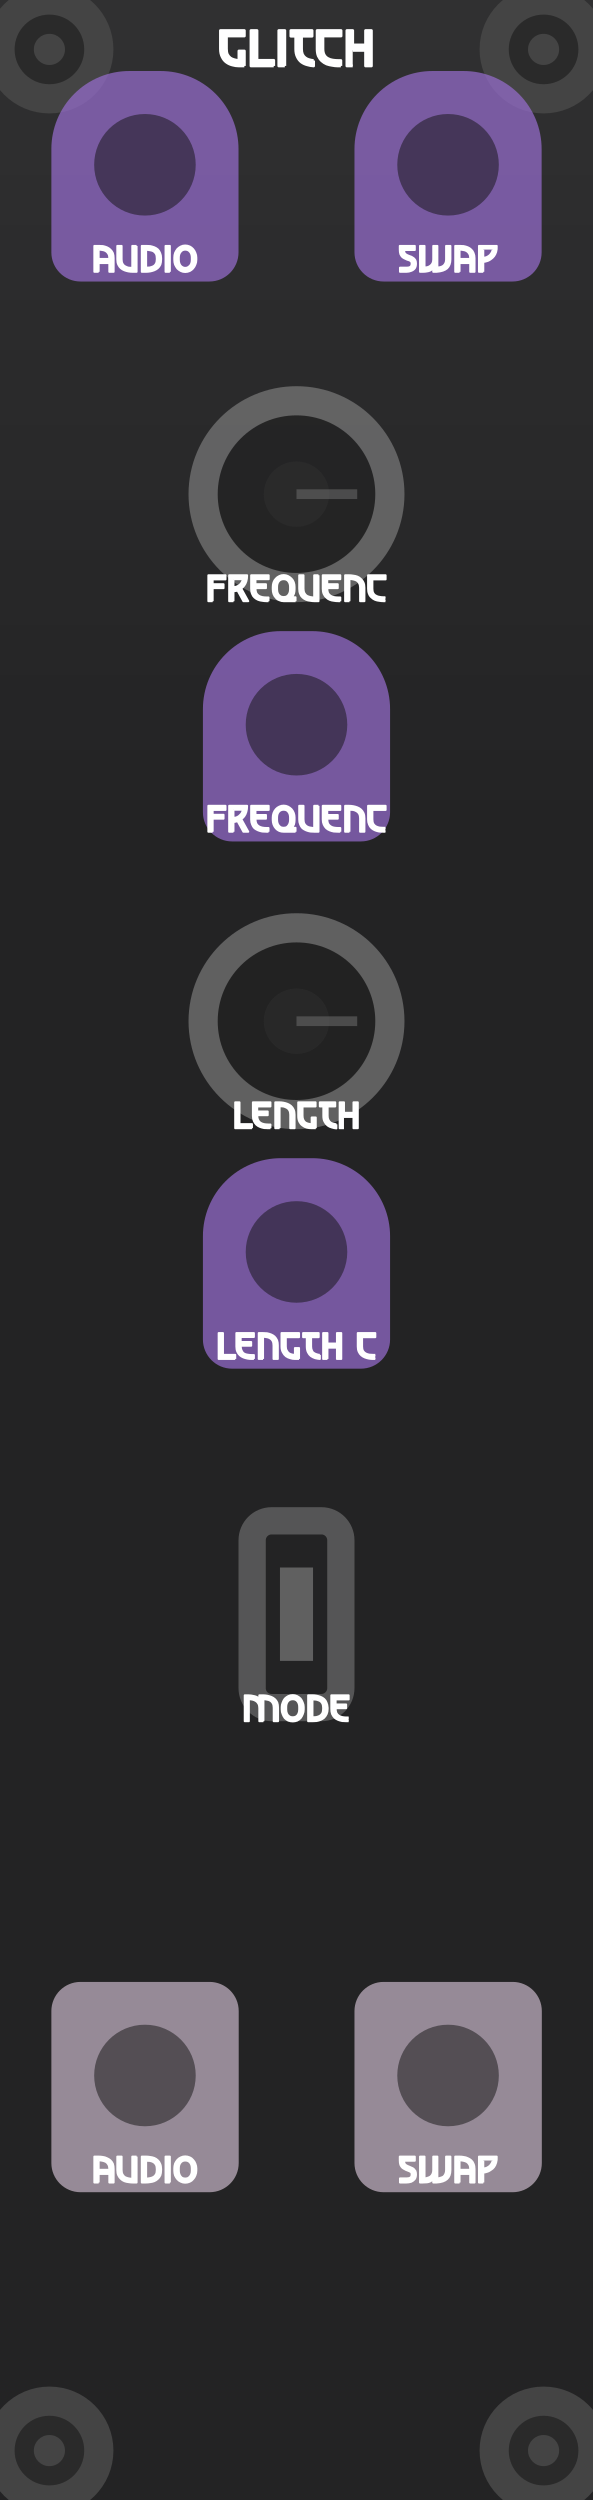
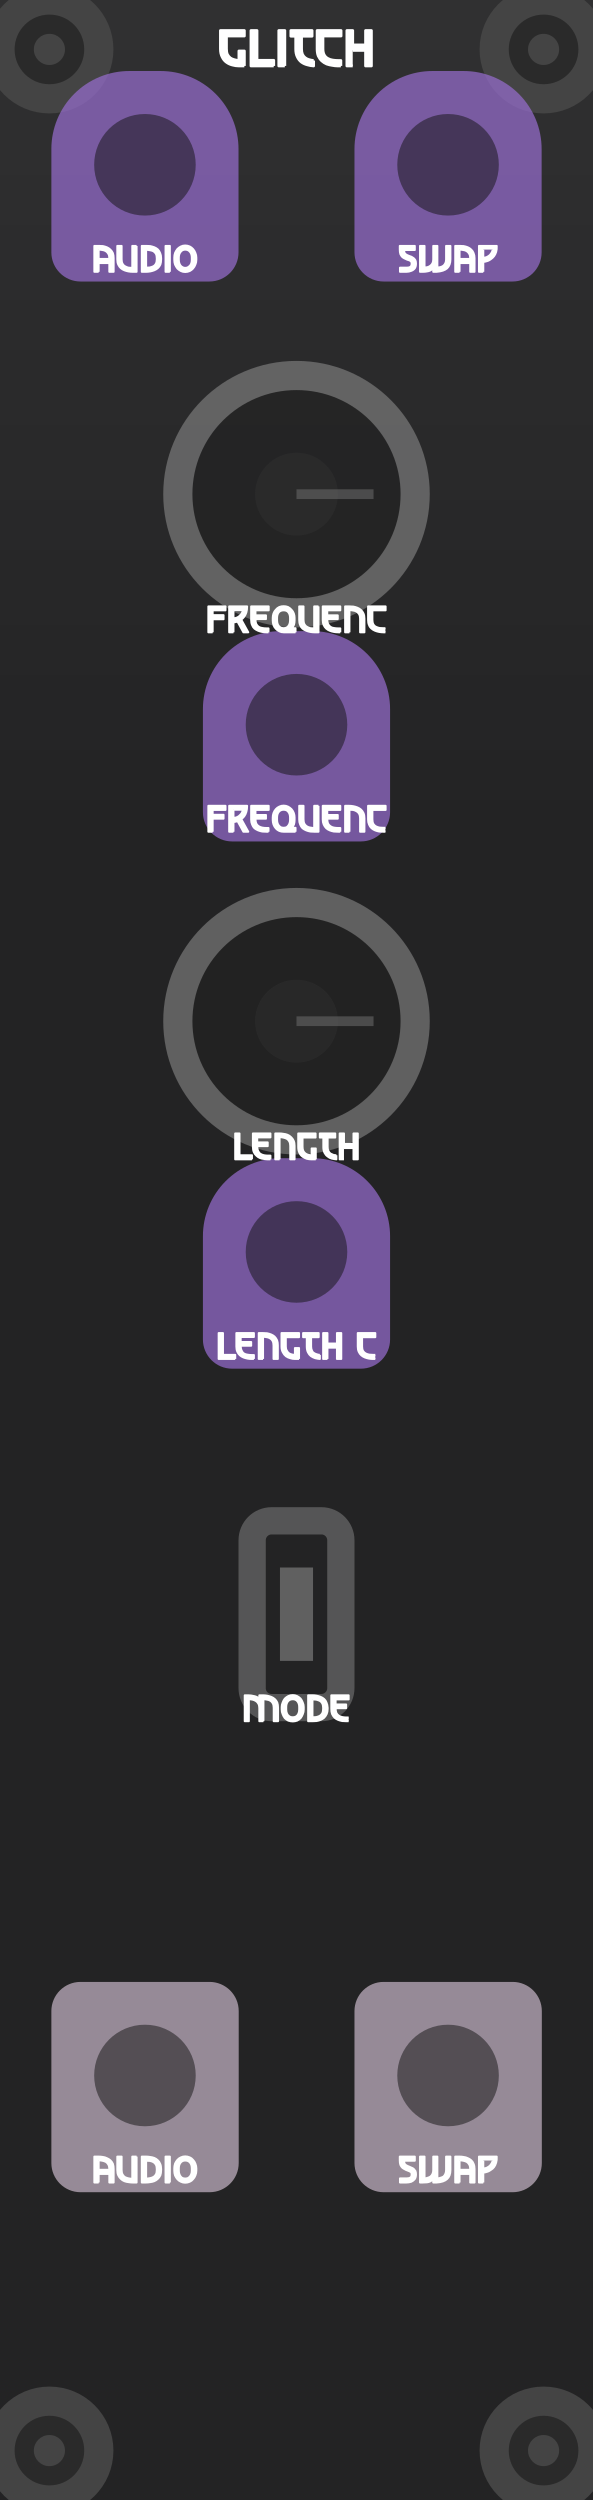
<svg xmlns="http://www.w3.org/2000/svg" viewBox="0 0 30.48 128.5" width="30.48mm" height="128.5mm">
  <g id="layer-background">
    <rect x="0.3" y="0.3" width="29.88" height="127.9" fill="none" stroke="#333" stroke-width="1.5" />
    <rect x="0" y="0.000" width="30.48" height="1.295" fill="#303031" />
    <rect x="0" y="1.285" width="30.48" height="1.295" fill="#303031" />
    <rect x="0" y="2.570" width="30.48" height="1.295" fill="#2f2f30" />
    <rect x="0" y="3.855" width="30.48" height="1.295" fill="#2f2f30" />
    <rect x="0" y="5.140" width="30.48" height="1.295" fill="#2e2e2f" />
    <rect x="0" y="6.425" width="30.48" height="1.295" fill="#2e2e2f" />
    <rect x="0" y="7.710" width="30.48" height="1.295" fill="#2e2e2f" />
    <rect x="0" y="8.995" width="30.48" height="1.295" fill="#2d2d2e" />
    <rect x="0" y="10.280" width="30.48" height="1.295" fill="#2d2d2e" />
    <rect x="0" y="11.565" width="30.48" height="1.295" fill="#2c2c2d" />
    <rect x="0" y="12.850" width="30.48" height="1.295" fill="#2c2c2d" />
    <rect x="0" y="14.135" width="30.48" height="1.295" fill="#2c2c2d" />
    <rect x="0" y="15.420" width="30.48" height="1.295" fill="#2b2b2c" />
    <rect x="0" y="16.705" width="30.48" height="1.295" fill="#2b2b2c" />
    <rect x="0" y="17.990" width="30.48" height="1.295" fill="#2a2a2b" />
    <rect x="0" y="19.275" width="30.48" height="1.295" fill="#2a2a2b" />
    <rect x="0" y="20.560" width="30.48" height="1.295" fill="#2a2a2b" />
    <rect x="0" y="21.845" width="30.48" height="1.295" fill="#29292a" />
    <rect x="0" y="23.130" width="30.48" height="1.295" fill="#29292a" />
    <rect x="0" y="24.415" width="30.48" height="1.295" fill="#29292a" />
    <rect x="0" y="25.700" width="30.48" height="1.295" fill="#282829" />
    <rect x="0" y="26.985" width="30.48" height="1.295" fill="#282829" />
    <rect x="0" y="28.270" width="30.48" height="1.295" fill="#272728" />
    <rect x="0" y="29.555" width="30.48" height="1.295" fill="#272728" />
    <rect x="0" y="30.840" width="30.48" height="1.295" fill="#272728" />
    <rect x="0" y="32.125" width="30.48" height="1.295" fill="#262627" />
    <rect x="0" y="33.410" width="30.48" height="1.295" fill="#262627" />
    <rect x="0" y="34.695" width="30.48" height="1.295" fill="#252526" />
    <rect x="0" y="35.980" width="30.48" height="1.295" fill="#252526" />
    <rect x="0" y="37.265" width="30.48" height="1.295" fill="#252526" />
    <rect x="0" y="38.550" width="30.48" height="1.295" fill="#242425" />
    <rect x="0" y="39.835" width="30.48" height="1.295" fill="#242425" />
    <rect x="0" y="41.120" width="30.48" height="1.295" fill="#232324" />
    <rect x="0" y="42.405" width="30.48" height="1.295" fill="#232324" />
    <rect x="0" y="43.690" width="30.48" height="1.295" fill="#232324" />
    <rect x="0" y="44.975" width="30.48" height="1.295" fill="#232324" />
    <rect x="0" y="46.260" width="30.48" height="1.295" fill="#232324" />
    <rect x="0" y="47.545" width="30.48" height="1.295" fill="#232324" />
    <rect x="0" y="48.830" width="30.48" height="1.295" fill="#232324" />
    <rect x="0" y="50.115" width="30.48" height="1.295" fill="#232324" />
    <rect x="0" y="51.400" width="30.48" height="1.295" fill="#232324" />
    <rect x="0" y="52.685" width="30.48" height="1.295" fill="#232324" />
    <rect x="0" y="53.970" width="30.48" height="1.295" fill="#232324" />
    <rect x="0" y="55.255" width="30.48" height="1.295" fill="#232324" />
    <rect x="0" y="56.540" width="30.48" height="1.295" fill="#232324" />
    <rect x="0" y="57.825" width="30.48" height="1.295" fill="#232324" />
    <rect x="0" y="59.110" width="30.48" height="1.295" fill="#232324" />
    <rect x="0" y="60.395" width="30.48" height="1.295" fill="#232324" />
    <rect x="0" y="61.680" width="30.48" height="1.295" fill="#232324" />
    <rect x="0" y="62.965" width="30.48" height="1.295" fill="#232324" />
    <rect x="0" y="64.250" width="30.48" height="1.295" fill="#232324" />
    <rect x="0" y="65.535" width="30.48" height="1.295" fill="#232324" />
    <rect x="0" y="66.820" width="30.48" height="1.295" fill="#232324" />
    <rect x="0" y="68.105" width="30.48" height="1.295" fill="#232324" />
    <rect x="0" y="69.390" width="30.48" height="1.295" fill="#232324" />
    <rect x="0" y="70.675" width="30.48" height="1.295" fill="#232324" />
    <rect x="0" y="71.960" width="30.48" height="1.295" fill="#232324" />
    <rect x="0" y="73.245" width="30.48" height="1.295" fill="#232324" />
    <rect x="0" y="74.530" width="30.48" height="1.295" fill="#232324" />
    <rect x="0" y="75.815" width="30.48" height="1.295" fill="#232324" />
    <rect x="0" y="77.100" width="30.48" height="1.295" fill="#232324" />
    <rect x="0" y="78.385" width="30.48" height="1.295" fill="#232324" />
    <rect x="0" y="79.670" width="30.48" height="1.295" fill="#232324" />
    <rect x="0" y="80.955" width="30.48" height="1.295" fill="#232324" />
    <rect x="0" y="82.240" width="30.48" height="1.295" fill="#232324" />
    <rect x="0" y="83.525" width="30.48" height="1.295" fill="#232324" />
    <rect x="0" y="84.810" width="30.48" height="1.295" fill="#232324" />
    <rect x="0" y="86.095" width="30.48" height="1.295" fill="#232324" />
    <rect x="0" y="87.380" width="30.48" height="1.295" fill="#232324" />
    <rect x="0" y="88.665" width="30.48" height="1.295" fill="#232324" />
    <rect x="0" y="89.950" width="30.48" height="1.295" fill="#232324" />
    <rect x="0" y="91.235" width="30.48" height="1.295" fill="#232324" />
    <rect x="0" y="92.520" width="30.48" height="1.295" fill="#232324" />
    <rect x="0" y="93.805" width="30.48" height="1.295" fill="#232324" />
    <rect x="0" y="95.090" width="30.48" height="1.295" fill="#232324" />
    <rect x="0" y="96.375" width="30.48" height="1.295" fill="#232324" />
    <rect x="0" y="97.660" width="30.48" height="1.295" fill="#232324" />
    <rect x="0" y="98.945" width="30.48" height="1.295" fill="#232324" />
    <rect x="0" y="100.230" width="30.48" height="1.295" fill="#232324" />
    <rect x="0" y="101.515" width="30.48" height="1.295" fill="#232324" />
    <rect x="0" y="102.800" width="30.48" height="1.295" fill="#232324" />
    <rect x="0" y="104.085" width="30.48" height="1.295" fill="#232324" />
    <rect x="0" y="105.370" width="30.48" height="1.295" fill="#232324" />
    <rect x="0" y="106.655" width="30.48" height="1.295" fill="#232324" />
    <rect x="0" y="107.940" width="30.48" height="1.295" fill="#232324" />
    <rect x="0" y="109.225" width="30.48" height="1.295" fill="#232324" />
    <rect x="0" y="110.510" width="30.48" height="1.295" fill="#232324" />
    <rect x="0" y="111.795" width="30.48" height="1.295" fill="#232324" />
    <rect x="0" y="113.080" width="30.48" height="1.295" fill="#232324" />
    <rect x="0" y="114.365" width="30.48" height="1.295" fill="#232324" />
    <rect x="0" y="115.650" width="30.48" height="1.295" fill="#232324" />
    <rect x="0" y="116.935" width="30.48" height="1.295" fill="#232324" />
    <rect x="0" y="118.220" width="30.48" height="1.295" fill="#232324" />
    <rect x="0" y="119.505" width="30.48" height="1.295" fill="#232324" />
    <rect x="0" y="120.790" width="30.48" height="1.295" fill="#232324" />
    <rect x="0" y="122.075" width="30.48" height="1.295" fill="#232324" />
    <rect x="0" y="123.360" width="30.48" height="1.295" fill="#232324" />
    <rect x="0" y="124.645" width="30.48" height="1.295" fill="#232324" />
    <rect x="0" y="125.930" width="30.48" height="1.295" fill="#232324" />
    <rect x="0" y="127.215" width="30.48" height="1.295" fill="#232324" />
  </g>
  <g id="layer-outlines">
    <circle cx="2.54" cy="2.54" r="2.54" fill="#2a2a2a" stroke="#444" stroke-width="1.5" />
    <circle cx="2.54" cy="2.54" r="0.8" fill="#444" />
    <circle cx="2.54" cy="125.96" r="2.54" fill="#2a2a2a" stroke="#444" stroke-width="1.5" />
    <circle cx="2.54" cy="125.96" r="0.8" fill="#444" />
    <circle cx="27.94" cy="2.54" r="2.54" fill="#2a2a2a" stroke="#444" stroke-width="1.5" />
    <circle cx="27.94" cy="2.54" r="0.8" fill="#444" />
    <circle cx="27.94" cy="125.96" r="2.54" fill="#2a2a2a" stroke="#444" stroke-width="1.5" />
    <circle cx="27.94" cy="125.96" r="0.8" fill="#444" />
    <path d="M4.14 14.47 A1.50 1.50 0 0 1 2.64 12.97 L2.64 7.67 A4.01 4.01 0 0 1 6.65 3.65 L8.25 3.65 A4.01 4.01 0 0 1 12.26 7.67 L12.26 12.97 A1.50 1.50 0 0 1 10.76 14.47 L4.14 14.47 Z" fill="#996dd2" opacity="0.7" />
    <circle cx="7.45" cy="8.47" r="2.61" fill="#111" opacity="0.5" />
    <path d="M19.72 14.47 A1.50 1.50 0 0 1 18.22 12.97 L18.22 7.67 A4.01 4.01 0 0 1 22.23 3.65 L23.83 3.65 A4.01 4.01 0 0 1 27.84 7.67 L27.84 12.97 A1.50 1.50 0 0 1 26.34 14.47 L19.72 14.47 Z" fill="#996dd2" opacity="0.7" />
    <circle cx="23.03" cy="8.47" r="2.61" fill="#111" opacity="0.5" />
-     <circle cx="15.24" cy="25.40" r="4.80" fill="#222" stroke="#888" stroke-width="1.5" opacity="0.6" />
-     <circle cx="15.24" cy="25.40" r="1.68" fill="#333" opacity="0.4" />
-     <line x1="15.24" y1="25.40" x2="18.36" y2="25.40" stroke="#666" stroke-width="0.5" opacity="0.6" />
+     <circle cx="15.24" cy="25.40" r="6.10" fill="#222" stroke="#888" stroke-width="1.5" opacity="0.6" />
+     <circle cx="15.24" cy="25.40" r="2.13" fill="#333" opacity="0.4" />
+     <line x1="15.24" y1="25.40" x2="19.20" y2="25.40" stroke="#666" stroke-width="0.5" opacity="0.6" />
    <path d="M11.93 43.25 A1.50 1.50 0 0 1 10.43 41.75 L10.43 36.45 A4.01 4.01 0 0 1 14.44 32.44 L16.04 32.44 A4.01 4.01 0 0 1 20.05 36.45 L20.05 41.75 A1.50 1.50 0 0 1 18.55 43.25 L11.93 43.25 Z" fill="#996dd2" opacity="0.7" />
    <circle cx="15.24" cy="37.25" r="2.61" fill="#111" opacity="0.5" />
-     <circle cx="15.24" cy="52.49" r="4.80" fill="#222" stroke="#888" stroke-width="1.5" opacity="0.6" />
-     <circle cx="15.24" cy="52.49" r="1.68" fill="#333" opacity="0.4" />
-     <line x1="15.24" y1="52.49" x2="18.36" y2="52.49" stroke="#666" stroke-width="0.5" opacity="0.6" />
+     <circle cx="15.24" cy="52.49" r="6.10" fill="#222" stroke="#888" stroke-width="1.5" opacity="0.6" />
+     <circle cx="15.24" cy="52.49" r="2.13" fill="#333" opacity="0.4" />
+     <line x1="15.24" y1="52.49" x2="19.20" y2="52.49" stroke="#666" stroke-width="0.5" opacity="0.6" />
    <path d="M11.93 70.35 A1.50 1.50 0 0 1 10.43 68.85 L10.43 63.55 A4.01 4.01 0 0 1 14.44 59.53 L16.04 59.53 A4.01 4.01 0 0 1 20.05 63.55 L20.05 68.85 A1.50 1.50 0 0 1 18.55 70.35 L11.93 70.35 Z" fill="#996dd2" opacity="0.7" />
    <circle cx="15.24" cy="64.35" r="2.61" fill="#111" opacity="0.5" />
    <rect x="12.96" y="78.17" width="4.56" height="9.60" rx="1" fill="none" stroke="#888" stroke-width="1.4" opacity="0.5" />
    <line x1="15.24" y1="85.37" x2="15.24" y2="80.57" stroke="#888" stroke-width="1.7" opacity="0.6" />
    <rect x="2.64" y="101.87" width="9.63" height="10.81" rx="1.5" fill="#c8b7c7" opacity="0.7" />
    <circle cx="7.45" cy="106.68" r="2.61" fill="#111" opacity="0.5" />
    <rect x="18.22" y="101.87" width="9.63" height="10.81" rx="1.5" fill="#c8b7c7" opacity="0.7" />
    <circle cx="23.03" cy="106.68" r="2.61" fill="#111" opacity="0.5" />
  </g>
  <g id="layer-text">
    <path d="M12.56 3.39L12.28 3.39Q12.11 3.39 11.94 3.34Q11.78 3.30 11.64 3.20Q11.50 3.10 11.42 2.93Q11.33 2.76 11.33 2.52L11.33 1.57L12.56 1.57L12.56 1.85L11.64 1.85L11.64 2.51Q11.64 2.69 11.69 2.80Q11.75 2.91 11.84 2.98Q11.93 3.04 12.05 3.07Q12.16 3.10 12.28 3.11L12.28 2.62L12.56 2.62L12.56 3.39M14.07 3.39L12.90 3.39L12.90 1.57L13.21 1.57L13.21 3.10L14.07 3.10L14.07 3.39M14.64 3.39L14.33 3.39L14.33 1.57L14.64 1.57L14.64 3.39M16.12 3.11L16.12 3.39Q15.95 3.38 15.79 3.33Q15.63 3.29 15.49 3.19Q15.36 3.09 15.28 2.92Q15.20 2.76 15.20 2.52L15.20 1.86L14.95 1.86L14.95 1.57L16.04 1.57L16.04 1.86L15.50 1.86L15.50 2.52Q15.50 2.68 15.55 2.80Q15.61 2.91 15.69 2.97Q15.78 3.04 15.90 3.07Q16.01 3.10 16.12 3.11M17.52 3.39L17.37 3.39Q17.23 3.39 17.08 3.36Q16.93 3.34 16.79 3.29Q16.65 3.23 16.54 3.13Q16.43 3.03 16.36 2.88Q16.30 2.73 16.30 2.52L16.30 1.57L17.53 1.57L17.53 1.85L16.60 1.85L16.60 2.51Q16.60 2.71 16.67 2.83Q16.74 2.95 16.86 3.01Q16.97 3.07 17.11 3.09Q17.24 3.11 17.37 3.11L17.52 3.11L17.52 3.39M18.13 3.39L17.83 3.39L17.83 1.57L18.13 1.57L18.13 2.31L18.79 2.31L18.79 1.57L19.09 1.57L19.09 3.39L18.79 3.39L18.79 2.59L18.13 2.59" fill="#ffffff" stroke="#ffffff" stroke-width="0.143" stroke-linejoin="round" />
    <path d="M5.07 13.97L4.85 13.97L4.85 12.64L5.07 12.64Q5.18 12.64 5.29 12.65Q5.39 12.67 5.49 12.71Q5.59 12.75 5.67 12.83Q5.75 12.90 5.80 13.01Q5.84 13.12 5.84 13.27L5.84 13.97L5.62 13.97L5.62 13.52L5.07 13.52L5.07 13.97M5.07 12.83L5.07 13.31L5.62 13.31L5.62 13.28Q5.62 13.13 5.57 13.05Q5.52 12.96 5.44 12.91Q5.36 12.86 5.26 12.85Q5.16 12.83 5.07 12.83M7.02 12.64L7.02 13.97L6.81 13.97Q6.71 13.97 6.60 13.95Q6.49 13.93 6.39 13.89Q6.29 13.85 6.21 13.78Q6.13 13.71 6.08 13.60Q6.03 13.49 6.03 13.33L6.03 12.64L6.25 12.64L6.25 13.33Q6.25 13.47 6.30 13.56Q6.35 13.65 6.43 13.69Q6.52 13.74 6.61 13.76Q6.71 13.77 6.80 13.77L6.80 12.64L7.02 12.64M7.51 13.97L7.29 13.97L7.29 12.64L7.51 12.64Q7.61 12.64 7.72 12.65Q7.82 12.67 7.93 12.71Q8.03 12.75 8.11 12.82Q8.19 12.90 8.23 13.01Q8.28 13.12 8.28 13.27L8.28 13.33Q8.28 13.49 8.24 13.60Q8.19 13.71 8.11 13.78Q8.03 13.85 7.93 13.89Q7.83 13.93 7.72 13.95Q7.61 13.97 7.51 13.97M7.51 12.84L7.51 13.76Q7.60 13.76 7.70 13.75Q7.79 13.73 7.88 13.69Q7.96 13.65 8.01 13.56Q8.06 13.47 8.06 13.33L8.06 13.28Q8.06 13.13 8.01 13.04Q7.96 12.96 7.88 12.91Q7.79 12.87 7.70 12.86Q7.60 12.84 7.51 12.84M8.73 13.97L8.51 13.97L8.51 12.64L8.73 12.64L8.73 13.97M9.52 13.98Q9.40 13.98 9.30 13.93Q9.20 13.88 9.12 13.80Q9.05 13.71 9 13.60Q8.96 13.49 8.96 13.36L8.96 13.24Q8.96 13.11 9 13Q9.05 12.89 9.12 12.80Q9.20 12.72 9.30 12.67Q9.40 12.62 9.52 12.62Q9.64 12.62 9.75 12.67Q9.85 12.72 9.92 12.80Q10 12.89 10.04 13Q10.09 13.11 10.09 13.24L10.09 13.36Q10.09 13.49 10.04 13.60Q10 13.71 9.92 13.80Q9.85 13.88 9.75 13.93Q9.64 13.98 9.52 13.98M9.52 13.77Q9.63 13.77 9.70 13.71Q9.78 13.66 9.82 13.57Q9.86 13.48 9.86 13.36L9.86 13.24Q9.86 13.06 9.77 12.95Q9.68 12.83 9.52 12.83Q9.37 12.83 9.28 12.95Q9.19 13.06 9.19 13.24L9.19 13.36Q9.19 13.48 9.23 13.57Q9.27 13.66 9.34 13.71Q9.42 13.77 9.52 13.77" fill="#ffffff" stroke="#ffffff" stroke-width="0.104" stroke-linejoin="round" />
    <path d="M20.89 13.97L20.56 13.97L20.56 13.76L20.91 13.76Q21.04 13.76 21.10 13.71Q21.16 13.66 21.16 13.55Q21.16 13.48 21.13 13.44Q21.09 13.40 21.04 13.38Q20.99 13.36 20.94 13.35Q20.87 13.32 20.81 13.29Q20.74 13.26 20.68 13.21Q20.62 13.15 20.58 13.06Q20.55 12.97 20.55 12.82L20.55 12.64L21.32 12.64L21.32 12.85L20.77 12.85Q20.77 12.93 20.79 12.99Q20.81 13.04 20.87 13.08Q20.93 13.12 21.04 13.16Q21.09 13.18 21.15 13.20Q21.21 13.23 21.26 13.27Q21.31 13.31 21.35 13.38Q21.38 13.45 21.38 13.55Q21.38 13.70 21.32 13.79Q21.25 13.88 21.14 13.92Q21.02 13.97 20.89 13.97M21.74 13.97L21.59 13.97L21.59 12.64L21.82 12.64L21.82 13.75Q21.90 13.75 21.98 13.73Q22.06 13.71 22.12 13.66Q22.19 13.61 22.23 13.53Q22.27 13.45 22.27 13.33L22.27 12.64L22.48 12.64L22.48 13.75Q22.56 13.75 22.64 13.73Q22.72 13.71 22.79 13.66Q22.85 13.61 22.89 13.53Q22.93 13.45 22.93 13.33L22.93 12.64L23.15 12.64L23.15 13.33Q23.15 13.63 22.98 13.79Q22.81 13.94 22.44 13.97L22.27 13.97L22.27 13.78Q22.19 13.86 22.12 13.90Q22.04 13.94 21.95 13.95Q21.86 13.97 21.74 13.97M23.62 13.97L23.40 13.97L23.40 12.64L23.62 12.64Q23.73 12.64 23.83 12.65Q23.94 12.67 24.04 12.71Q24.14 12.75 24.22 12.83Q24.30 12.90 24.34 13.01Q24.39 13.12 24.39 13.27L24.39 13.97L24.17 13.97L24.17 13.52L23.62 13.52L23.62 13.97M23.62 12.83L23.62 13.31L24.17 13.31L24.17 13.28Q24.17 13.13 24.12 13.05Q24.07 12.96 23.99 12.91Q23.91 12.86 23.81 12.85Q23.71 12.83 23.62 12.83M24.84 13.97L24.62 13.97L24.62 12.64L25.53 12.64Q25.54 12.82 25.50 12.95Q25.46 13.08 25.39 13.17Q25.32 13.26 25.23 13.32Q25.15 13.38 25.07 13.41Q24.99 13.44 24.93 13.45Q24.86 13.46 24.84 13.46L24.84 13.97M24.84 12.83L24.84 13.25Q24.94 13.25 25.03 13.21Q25.11 13.17 25.18 13.11Q25.24 13.04 25.28 12.97Q25.32 12.90 25.32 12.83" fill="#ffffff" stroke="#ffffff" stroke-width="0.104" stroke-linejoin="round" />
-     <path d="M10.93 30.90L10.71 30.90L10.71 29.57L11.59 29.57L11.59 29.78L10.93 29.78L10.93 30.03L11.49 30.03L11.49 30.23L10.93 30.23L10.93 30.90M12 30.90L11.78 30.90L11.78 29.57L12.70 29.57Q12.70 29.75 12.66 29.88Q12.62 30.01 12.55 30.10Q12.48 30.19 12.40 30.25L12.76 30.90L12.51 30.90L12.21 30.35Q12.14 30.38 12.08 30.38Q12.03 30.39 12 30.39L12 30.90M12 29.77L12 30.18Q12.10 30.18 12.19 30.14Q12.28 30.10 12.34 30.04Q12.41 29.97 12.44 29.90Q12.48 29.83 12.48 29.77L12 29.77M13.80 30.90L13.69 30.90Q13.59 30.90 13.48 30.88Q13.37 30.87 13.27 30.83Q13.17 30.79 13.08 30.71Q13 30.64 12.96 30.53Q12.91 30.42 12.91 30.26L12.91 29.57L13.81 29.57L13.81 29.77L13.13 29.77L13.13 30.03L13.67 30.03L13.67 30.23L13.13 30.23Q13.13 30.38 13.17 30.48Q13.22 30.57 13.30 30.62Q13.38 30.67 13.48 30.69Q13.58 30.71 13.69 30.71L13.80 30.71L13.80 30.90M15.19 30.90L14.58 30.90Q14.46 30.90 14.36 30.85Q14.25 30.81 14.18 30.72Q14.10 30.64 14.06 30.53Q14.02 30.42 14.02 30.29L14.02 30.17Q14.02 30.04 14.06 29.93Q14.10 29.82 14.18 29.74Q14.25 29.66 14.36 29.61Q14.46 29.56 14.58 29.56Q14.70 29.56 14.80 29.61Q14.90 29.66 14.98 29.74Q15.06 29.82 15.10 29.93Q15.14 30.04 15.14 30.17L15.14 30.29Q15.14 30.41 15.11 30.51Q15.07 30.62 15 30.70L15.19 30.70L15.19 30.90M14.58 30.69Q14.69 30.69 14.76 30.64Q14.83 30.59 14.87 30.50Q14.91 30.41 14.91 30.29L14.91 30.17Q14.91 29.99 14.82 29.88Q14.74 29.77 14.58 29.77Q14.42 29.77 14.33 29.88Q14.24 29.99 14.24 30.17L14.24 30.29Q14.24 30.41 14.28 30.50Q14.32 30.59 14.40 30.64Q14.47 30.69 14.58 30.69M16.37 29.57L16.37 30.90L16.16 30.90Q16.06 30.90 15.95 30.88Q15.84 30.87 15.74 30.83Q15.64 30.79 15.55 30.71Q15.47 30.64 15.43 30.53Q15.38 30.42 15.38 30.26L15.38 29.57L15.60 29.57L15.60 30.26Q15.60 30.40 15.65 30.49Q15.70 30.58 15.78 30.63Q15.86 30.67 15.96 30.69Q16.06 30.71 16.15 30.71L16.15 29.57L16.37 29.57M17.49 30.90L17.38 30.90Q17.27 30.90 17.16 30.88Q17.05 30.87 16.95 30.83Q16.85 30.79 16.77 30.71Q16.69 30.64 16.64 30.53Q16.59 30.42 16.59 30.26L16.59 29.57L17.49 29.57L17.49 29.77L16.82 29.77L16.82 30.03L17.36 30.03L17.36 30.23L16.82 30.23Q16.82 30.38 16.86 30.48Q16.91 30.57 16.99 30.62Q17.06 30.67 17.16 30.69Q17.27 30.71 17.38 30.71L17.49 30.71L17.49 30.90M17.96 30.90L17.74 30.90L17.74 29.57L17.95 29.57Q18.05 29.57 18.16 29.59Q18.27 29.60 18.37 29.64Q18.47 29.68 18.55 29.76Q18.63 29.83 18.68 29.94Q18.73 30.05 18.73 30.21L18.73 30.90L18.51 30.90L18.51 30.21Q18.51 30.07 18.46 29.98Q18.41 29.89 18.33 29.84Q18.25 29.80 18.15 29.78Q18.05 29.76 17.96 29.76L17.96 30.90M19.81 30.90L19.70 30.90Q19.60 30.90 19.49 30.88Q19.38 30.87 19.28 30.83Q19.18 30.79 19.10 30.71Q19.01 30.64 18.97 30.53Q18.92 30.42 18.92 30.26L18.92 29.57L19.82 29.57L19.82 29.78L19.14 29.78L19.14 30.26Q19.14 30.41 19.19 30.49Q19.24 30.58 19.33 30.62Q19.41 30.67 19.51 30.68Q19.61 30.70 19.70 30.70L19.81 30.70" fill="#ffffff" stroke="#ffffff" stroke-width="0.104" stroke-linejoin="round" />
+     <path d="M10.93 32.50L10.71 32.50L10.71 31.17L11.59 31.17L11.59 31.37L10.93 31.37L10.93 31.62L11.49 31.62L11.49 31.83L10.93 31.83L10.93 32.50M12 32.50L11.78 32.50L11.78 31.17L12.70 31.17Q12.70 31.35 12.66 31.48Q12.62 31.61 12.55 31.70Q12.48 31.79 12.40 31.85L12.76 32.50L12.51 32.50L12.21 31.95Q12.14 31.97 12.08 31.98Q12.03 31.99 12 31.99L12 32.50M12 31.36L12 31.78Q12.10 31.78 12.19 31.74Q12.28 31.70 12.34 31.63Q12.41 31.57 12.44 31.50Q12.48 31.43 12.48 31.36L12 31.36M13.80 32.50L13.69 32.50Q13.59 32.50 13.48 32.48Q13.37 32.46 13.27 32.42Q13.17 32.38 13.08 32.31Q13 32.24 12.96 32.13Q12.91 32.02 12.91 31.86L12.91 31.17L13.81 31.17L13.81 31.37L13.13 31.37L13.13 31.63L13.67 31.63L13.67 31.82L13.13 31.82Q13.13 31.98 13.17 32.07Q13.22 32.17 13.30 32.22Q13.38 32.27 13.48 32.28Q13.58 32.30 13.69 32.30L13.80 32.30L13.80 32.50M15.19 32.50L14.58 32.50Q14.46 32.50 14.36 32.45Q14.25 32.40 14.18 32.32Q14.10 32.24 14.06 32.13Q14.02 32.02 14.02 31.89L14.02 31.76Q14.02 31.64 14.06 31.53Q14.10 31.42 14.18 31.34Q14.25 31.25 14.36 31.20Q14.46 31.16 14.58 31.16Q14.70 31.16 14.80 31.20Q14.90 31.25 14.98 31.34Q15.06 31.42 15.10 31.53Q15.14 31.64 15.14 31.76L15.14 31.89Q15.14 32.01 15.11 32.11Q15.07 32.21 15 32.29L15.19 32.29L15.19 32.50M14.58 32.29Q14.69 32.29 14.76 32.24Q14.83 32.19 14.87 32.10Q14.91 32 14.91 31.89L14.91 31.76Q14.91 31.58 14.82 31.47Q14.74 31.37 14.58 31.37Q14.42 31.37 14.33 31.47Q14.24 31.58 14.24 31.76L14.24 31.89Q14.24 32 14.28 32.10Q14.32 32.19 14.40 32.24Q14.47 32.29 14.58 32.29M16.37 31.17L16.37 32.50L16.16 32.50Q16.06 32.50 15.95 32.48Q15.84 32.46 15.74 32.42Q15.64 32.38 15.55 32.31Q15.47 32.24 15.43 32.13Q15.38 32.02 15.38 31.86L15.38 31.17L15.60 31.17L15.60 31.86Q15.60 32 15.65 32.09Q15.70 32.18 15.78 32.22Q15.86 32.27 15.96 32.29Q16.06 32.30 16.15 32.30L16.15 31.17L16.37 31.17M17.49 32.50L17.38 32.50Q17.27 32.50 17.16 32.48Q17.05 32.46 16.95 32.42Q16.85 32.38 16.77 32.31Q16.69 32.24 16.64 32.13Q16.59 32.02 16.59 31.86L16.59 31.17L17.49 31.17L17.49 31.37L16.82 31.37L16.82 31.63L17.36 31.63L17.36 31.82L16.82 31.82Q16.82 31.98 16.86 32.07Q16.91 32.17 16.99 32.22Q17.06 32.27 17.16 32.28Q17.27 32.30 17.38 32.30L17.49 32.30L17.49 32.50M17.96 32.50L17.74 32.50L17.74 31.17L17.95 31.17Q18.05 31.17 18.16 31.18Q18.27 31.20 18.37 31.24Q18.47 31.28 18.55 31.35Q18.63 31.42 18.68 31.53Q18.73 31.64 18.73 31.80L18.73 32.50L18.51 32.50L18.51 31.80Q18.51 31.66 18.46 31.57Q18.41 31.49 18.33 31.44Q18.25 31.39 18.15 31.38Q18.05 31.36 17.96 31.36L17.96 32.50M19.81 32.50L19.70 32.50Q19.60 32.50 19.49 32.48Q19.38 32.46 19.28 32.42Q19.18 32.38 19.10 32.31Q19.01 32.24 18.97 32.13Q18.92 32.02 18.92 31.86L18.92 31.17L19.82 31.17L19.82 31.37L19.14 31.37L19.14 31.86Q19.14 32 19.19 32.09Q19.24 32.18 19.33 32.22Q19.41 32.26 19.51 32.28Q19.61 32.29 19.70 32.29L19.81 32.29" fill="#ffffff" stroke="#ffffff" stroke-width="0.104" stroke-linejoin="round" />
    <path d="M10.93 42.75L10.71 42.75L10.71 41.42L11.59 41.42L11.59 41.63L10.93 41.63L10.93 41.88L11.49 41.88L11.49 42.08L10.93 42.08L10.93 42.75M12 42.75L11.78 42.75L11.78 41.42L12.70 41.42Q12.70 41.60 12.66 41.73Q12.62 41.87 12.55 41.96Q12.48 42.05 12.40 42.10L12.76 42.75L12.51 42.75L12.21 42.20Q12.14 42.23 12.08 42.24Q12.03 42.25 12 42.25L12 42.75M12 41.62L12 42.04Q12.10 42.04 12.19 42Q12.28 41.96 12.34 41.89Q12.41 41.83 12.44 41.76Q12.48 41.68 12.48 41.62L12 41.62M13.80 42.75L13.69 42.75Q13.59 42.75 13.48 42.74Q13.37 42.72 13.27 42.68Q13.17 42.64 13.08 42.57Q13 42.49 12.96 42.38Q12.91 42.27 12.91 42.12L12.91 41.42L13.81 41.42L13.81 41.63L13.13 41.63L13.13 41.89L13.67 41.89L13.67 42.08L13.13 42.08Q13.13 42.23 13.17 42.33Q13.22 42.42 13.30 42.47Q13.38 42.52 13.48 42.54Q13.58 42.56 13.69 42.56L13.80 42.56L13.80 42.75M15.19 42.75L14.58 42.75Q14.46 42.75 14.36 42.71Q14.25 42.66 14.18 42.58Q14.10 42.49 14.06 42.38Q14.02 42.27 14.02 42.15L14.02 42.02Q14.02 41.90 14.06 41.79Q14.10 41.68 14.18 41.59Q14.25 41.51 14.36 41.46Q14.46 41.41 14.58 41.41Q14.70 41.41 14.80 41.46Q14.90 41.51 14.98 41.59Q15.06 41.68 15.10 41.79Q15.14 41.90 15.14 42.02L15.14 42.15Q15.14 42.26 15.11 42.37Q15.07 42.47 15 42.55L15.19 42.55L15.19 42.75M14.58 42.55Q14.69 42.55 14.76 42.50Q14.83 42.44 14.87 42.35Q14.91 42.26 14.91 42.15L14.91 42.02Q14.91 41.84 14.82 41.73Q14.74 41.62 14.58 41.62Q14.42 41.62 14.33 41.73Q14.24 41.84 14.24 42.02L14.24 42.15Q14.24 42.26 14.28 42.35Q14.32 42.44 14.40 42.50Q14.47 42.55 14.58 42.55M16.37 41.42L16.37 42.75L16.16 42.75Q16.06 42.75 15.95 42.74Q15.84 42.72 15.74 42.68Q15.64 42.64 15.55 42.57Q15.47 42.49 15.43 42.38Q15.38 42.27 15.38 42.12L15.38 41.42L15.60 41.42L15.60 42.11Q15.60 42.26 15.65 42.35Q15.70 42.43 15.78 42.48Q15.86 42.53 15.96 42.54Q16.06 42.56 16.15 42.56L16.15 41.42L16.37 41.42M17.49 42.75L17.38 42.75Q17.27 42.75 17.16 42.74Q17.05 42.72 16.95 42.68Q16.85 42.64 16.77 42.57Q16.69 42.49 16.64 42.38Q16.59 42.27 16.59 42.12L16.59 41.42L17.49 41.42L17.49 41.63L16.82 41.63L16.82 41.89L17.36 41.89L17.36 42.08L16.82 42.08Q16.82 42.23 16.86 42.33Q16.91 42.42 16.99 42.47Q17.06 42.52 17.16 42.54Q17.27 42.56 17.38 42.56L17.49 42.56L17.49 42.75M17.96 42.75L17.74 42.75L17.74 41.42L17.95 41.42Q18.05 41.42 18.16 41.44Q18.27 41.46 18.37 41.50Q18.47 41.54 18.55 41.61Q18.63 41.68 18.68 41.79Q18.73 41.90 18.73 42.06L18.73 42.75L18.51 42.75L18.51 42.06Q18.51 41.92 18.46 41.83Q18.41 41.74 18.33 41.70Q18.25 41.65 18.15 41.63Q18.05 41.62 17.96 41.62L17.96 42.75M19.81 42.75L19.70 42.75Q19.60 42.75 19.49 42.74Q19.38 42.72 19.28 42.68Q19.18 42.64 19.10 42.57Q19.01 42.49 18.97 42.38Q18.92 42.27 18.92 42.12L18.92 41.42L19.82 41.42L19.82 41.63L19.14 41.63L19.14 42.11Q19.14 42.26 19.19 42.35Q19.24 42.43 19.33 42.48Q19.41 42.52 19.51 42.54Q19.61 42.55 19.70 42.55L19.81 42.55" fill="#ffffff" stroke="#ffffff" stroke-width="0.104" stroke-linejoin="round" />
-     <path d="M12.95 57.99L12.09 57.99L12.09 56.66L12.31 56.66L12.31 57.78L12.95 57.78L12.95 57.99M13.90 57.99L13.78 57.99Q13.68 57.99 13.57 57.98Q13.46 57.96 13.36 57.92Q13.26 57.88 13.18 57.81Q13.10 57.73 13.05 57.62Q13 57.51 13 57.36L13 56.66L13.90 56.66L13.90 56.87L13.22 56.87L13.22 57.13L13.76 57.13L13.76 57.32L13.22 57.32Q13.22 57.47 13.27 57.57Q13.31 57.66 13.39 57.71Q13.47 57.76 13.57 57.78Q13.67 57.80 13.78 57.80L13.90 57.80L13.90 57.99M14.37 57.99L14.15 57.99L14.15 56.66L14.36 56.66Q14.46 56.66 14.57 56.68Q14.68 56.70 14.78 56.74Q14.88 56.78 14.96 56.85Q15.04 56.92 15.09 57.03Q15.14 57.14 15.14 57.30L15.14 57.99L14.92 57.99L14.92 57.30Q14.92 57.16 14.87 57.07Q14.82 56.98 14.74 56.94Q14.65 56.89 14.56 56.87Q14.46 56.86 14.37 56.86L14.37 57.99M16.23 57.99L16.02 57.99Q15.89 57.99 15.77 57.96Q15.65 57.93 15.55 57.85Q15.45 57.78 15.39 57.66Q15.33 57.54 15.33 57.36L15.33 56.66L16.22 56.66L16.22 56.87L15.55 56.87L15.55 57.35Q15.55 57.48 15.59 57.56Q15.63 57.65 15.70 57.70Q15.77 57.74 15.85 57.76Q15.93 57.78 16.02 57.79L16.02 57.44L16.23 57.44L16.23 57.99M17.29 57.79L17.29 58Q17.17 57.99 17.05 57.95Q16.93 57.92 16.84 57.85Q16.74 57.77 16.68 57.65Q16.62 57.54 16.62 57.36L16.62 56.87L16.44 56.87L16.44 56.66L17.23 56.66L17.23 56.87L16.84 56.87L16.84 57.36Q16.84 57.48 16.88 57.56Q16.92 57.64 16.98 57.69Q17.05 57.74 17.13 57.76Q17.21 57.78 17.29 57.79M17.68 57.99L17.46 57.99L17.46 56.66L17.68 56.66L17.68 57.20L18.17 57.20L18.17 56.66L18.39 56.66L18.39 57.99L18.17 57.99L18.17 57.41L17.68 57.41" fill="#ffffff" stroke="#ffffff" stroke-width="0.104" stroke-linejoin="round" />
+     <path d="M12.95 59.59L12.09 59.59L12.09 58.26L12.31 58.26L12.31 59.38L12.95 59.38L12.95 59.59M13.90 59.59L13.78 59.59Q13.68 59.59 13.57 59.57Q13.46 59.56 13.36 59.52Q13.26 59.48 13.18 59.40Q13.10 59.33 13.05 59.22Q13 59.11 13 58.95L13 58.26L13.90 58.26L13.90 58.46L13.22 58.46L13.22 58.72L13.76 58.72L13.76 58.91L13.22 58.91Q13.22 59.07 13.27 59.16Q13.31 59.26 13.39 59.31Q13.47 59.36 13.57 59.38Q13.67 59.40 13.78 59.40L13.90 59.40L13.90 59.59M14.37 59.59L14.15 59.59L14.15 58.26L14.36 58.26Q14.46 58.26 14.57 58.28Q14.68 58.29 14.78 58.33Q14.88 58.37 14.96 58.45Q15.04 58.52 15.09 58.63Q15.14 58.74 15.14 58.90L15.14 59.59L14.92 59.59L14.92 58.90Q14.92 58.76 14.87 58.67Q14.82 58.58 14.74 58.53Q14.65 58.49 14.56 58.47Q14.46 58.45 14.37 58.45L14.37 59.59M16.23 59.59L16.02 59.59Q15.89 59.59 15.77 59.56Q15.65 59.52 15.55 59.45Q15.45 59.38 15.39 59.25Q15.33 59.13 15.33 58.95L15.33 58.26L16.22 58.26L16.22 58.47L15.55 58.47L15.55 58.95Q15.55 59.08 15.59 59.16Q15.63 59.24 15.70 59.29Q15.77 59.34 15.85 59.36Q15.93 59.38 16.02 59.39L16.02 59.03L16.23 59.03L16.23 59.59M17.29 59.38L17.29 59.59Q17.17 59.58 17.05 59.55Q16.93 59.52 16.84 59.44Q16.74 59.37 16.68 59.25Q16.62 59.13 16.62 58.96L16.62 58.47L16.44 58.47L16.44 58.26L17.23 58.26L17.23 58.47L16.84 58.47L16.84 58.95Q16.84 59.08 16.88 59.16Q16.92 59.24 16.98 59.29Q17.05 59.33 17.13 59.36Q17.21 59.38 17.29 59.38M17.68 59.59L17.46 59.59L17.46 58.26L17.68 58.26L17.68 58.80L18.17 58.80L18.17 58.26L18.39 58.26L18.39 59.59L18.17 59.59L18.17 59.01L17.68 59.01" fill="#ffffff" stroke="#ffffff" stroke-width="0.104" stroke-linejoin="round" />
    <path d="M12.09 69.85L11.24 69.85L11.24 68.52L11.46 68.52L11.46 69.64L12.09 69.64L12.09 69.85M13.05 69.85L12.93 69.85Q12.83 69.85 12.72 69.83Q12.61 69.81 12.51 69.77Q12.41 69.73 12.33 69.66Q12.25 69.59 12.20 69.48Q12.15 69.37 12.15 69.21L12.15 68.52L13.05 68.52L13.05 68.72L12.37 68.72L12.37 68.98L12.91 68.98L12.91 69.17L12.37 69.17Q12.37 69.33 12.42 69.42Q12.46 69.52 12.54 69.57Q12.62 69.62 12.72 69.63Q12.82 69.65 12.93 69.65L13.05 69.65L13.05 69.85M13.52 69.85L13.30 69.85L13.30 68.52L13.50 68.52Q13.61 68.52 13.72 68.53Q13.83 68.55 13.93 68.59Q14.03 68.63 14.11 68.70Q14.19 68.78 14.24 68.89Q14.28 69 14.28 69.15L14.28 69.85L14.06 69.85L14.06 69.16Q14.06 69.01 14.01 68.92Q13.97 68.84 13.88 68.79Q13.80 68.74 13.71 68.73Q13.61 68.71 13.52 68.71L13.52 69.85M15.37 69.85L15.16 69.85Q15.04 69.85 14.92 69.81Q14.80 69.78 14.70 69.71Q14.60 69.63 14.54 69.51Q14.47 69.39 14.47 69.21L14.47 68.52L15.37 68.52L15.37 68.73L14.69 68.73L14.69 69.21Q14.69 69.34 14.74 69.42Q14.78 69.50 14.84 69.55Q14.91 69.60 15 69.62Q15.08 69.64 15.16 69.64L15.16 69.29L15.37 69.29L15.37 69.85M16.44 69.64L16.44 69.85Q16.32 69.84 16.20 69.81Q16.08 69.77 15.98 69.70Q15.89 69.63 15.83 69.51Q15.77 69.39 15.77 69.21L15.77 68.73L15.58 68.73L15.58 68.52L16.38 68.52L16.38 68.73L15.99 68.73L15.99 69.21Q15.99 69.33 16.03 69.41Q16.06 69.50 16.13 69.54Q16.20 69.59 16.28 69.61Q16.36 69.64 16.44 69.64M16.83 69.85L16.61 69.85L16.61 68.52L16.83 68.52L16.83 69.06L17.32 69.06L17.32 68.52L17.54 68.52L17.54 69.85L17.32 69.85L17.32 69.27L16.83 69.27L16.83 69.85M19.29 69.85L19.17 69.85Q19.07 69.85 18.96 69.83Q18.85 69.81 18.75 69.77Q18.65 69.73 18.57 69.66Q18.49 69.59 18.44 69.48Q18.39 69.37 18.39 69.21L18.39 68.52L19.29 68.52L19.29 68.73L18.61 68.73L18.61 69.21Q18.61 69.35 18.66 69.44Q18.72 69.53 18.80 69.57Q18.88 69.61 18.98 69.63Q19.08 69.64 19.17 69.64L19.29 69.64" fill="#ffffff" stroke="#ffffff" stroke-width="0.104" stroke-linejoin="round" />
    <path d="M13.54 88.47L13.33 88.47L13.33 87.80Q13.33 87.66 13.28 87.57Q13.23 87.48 13.15 87.43Q13.07 87.38 12.98 87.36Q12.88 87.34 12.79 87.34L12.79 88.47L12.58 88.47L12.58 87.14L12.76 87.14Q12.90 87.14 13.06 87.18Q13.21 87.21 13.33 87.31L13.33 87.14L13.51 87.14Q13.62 87.14 13.73 87.16Q13.83 87.18 13.94 87.22Q14.04 87.26 14.12 87.33Q14.20 87.40 14.25 87.51Q14.29 87.62 14.29 87.78L14.29 88.47L14.07 88.47L14.07 87.78Q14.07 87.64 14.02 87.55Q13.98 87.47 13.90 87.42Q13.82 87.37 13.72 87.36Q13.63 87.34 13.54 87.34L13.54 88.47M15.05 88.48Q14.93 88.48 14.82 88.44Q14.72 88.39 14.64 88.31Q14.57 88.22 14.53 88.11Q14.48 88 14.48 87.87L14.48 87.74Q14.48 87.62 14.53 87.51Q14.57 87.40 14.64 87.31Q14.72 87.23 14.82 87.18Q14.93 87.13 15.05 87.13Q15.16 87.13 15.27 87.18Q15.37 87.23 15.45 87.31Q15.52 87.40 15.56 87.51Q15.61 87.62 15.61 87.74L15.61 87.87Q15.61 88 15.56 88.11Q15.52 88.22 15.45 88.31Q15.37 88.39 15.27 88.44Q15.16 88.48 15.05 88.48M15.05 88.27Q15.15 88.27 15.23 88.22Q15.30 88.17 15.34 88.08Q15.38 87.99 15.38 87.87L15.38 87.74Q15.38 87.56 15.29 87.45Q15.20 87.34 15.05 87.34Q14.89 87.34 14.80 87.45Q14.71 87.56 14.71 87.74L14.71 87.87Q14.71 87.99 14.75 88.08Q14.79 88.17 14.87 88.22Q14.94 88.27 15.05 88.27M16.06 88.47L15.84 88.47L15.84 87.14L16.06 87.14Q16.16 87.14 16.27 87.16Q16.38 87.18 16.48 87.22Q16.58 87.26 16.66 87.33Q16.74 87.40 16.78 87.51Q16.83 87.62 16.84 87.78L16.84 87.84Q16.84 87.99 16.79 88.10Q16.74 88.21 16.66 88.29Q16.58 88.36 16.48 88.40Q16.38 88.44 16.27 88.46Q16.16 88.47 16.06 88.47M16.06 87.35L16.06 88.27Q16.15 88.27 16.25 88.26Q16.34 88.24 16.43 88.20Q16.51 88.15 16.56 88.07Q16.61 87.98 16.61 87.83L16.61 87.78Q16.61 87.64 16.56 87.55Q16.51 87.46 16.43 87.42Q16.34 87.38 16.25 87.36Q16.15 87.35 16.06 87.35M17.92 88.47L17.81 88.47Q17.70 88.47 17.59 88.46Q17.48 88.44 17.38 88.40Q17.28 88.36 17.20 88.29Q17.12 88.21 17.07 88.10Q17.03 87.99 17.03 87.84L17.03 87.14L17.92 87.14L17.92 87.35L17.25 87.35L17.25 87.61L17.79 87.61L17.79 87.80L17.25 87.80Q17.25 87.95 17.29 88.05Q17.34 88.14 17.42 88.19Q17.49 88.24 17.60 88.26Q17.70 88.28 17.81 88.28L17.92 88.28" fill="#ffffff" stroke="#ffffff" stroke-width="0.104" stroke-linejoin="round" />
    <path d="M5.07 112.18L4.85 112.18L4.85 110.85L5.07 110.85Q5.18 110.85 5.29 110.87Q5.39 110.88 5.49 110.93Q5.59 110.97 5.67 111.04Q5.75 111.11 5.80 111.22Q5.84 111.33 5.84 111.49L5.84 112.18L5.62 112.18L5.62 111.74L5.07 111.74L5.07 112.18M5.07 111.04L5.07 111.53L5.62 111.53L5.62 111.49Q5.62 111.35 5.57 111.26Q5.52 111.17 5.44 111.12Q5.36 111.08 5.26 111.06Q5.16 111.04 5.07 111.04M7.02 110.85L7.02 112.18L6.81 112.18Q6.71 112.18 6.60 112.16Q6.49 112.15 6.39 112.11Q6.29 112.07 6.21 111.99Q6.13 111.92 6.08 111.81Q6.03 111.70 6.03 111.54L6.03 110.85L6.25 110.85L6.25 111.54Q6.25 111.68 6.30 111.77Q6.35 111.86 6.43 111.91Q6.52 111.95 6.61 111.97Q6.71 111.99 6.80 111.99L6.80 110.85L7.02 110.85M7.51 112.18L7.29 112.18L7.29 110.85L7.51 110.85Q7.61 110.85 7.72 110.87Q7.82 110.88 7.93 110.92Q8.03 110.96 8.11 111.04Q8.19 111.11 8.23 111.22Q8.28 111.33 8.28 111.49L8.28 111.54Q8.28 111.70 8.24 111.81Q8.19 111.92 8.11 111.99Q8.03 112.07 7.93 112.11Q7.83 112.15 7.72 112.16Q7.61 112.18 7.51 112.18M7.51 111.06L7.51 111.98Q7.60 111.98 7.70 111.96Q7.79 111.95 7.88 111.90Q7.96 111.86 8.01 111.77Q8.06 111.69 8.06 111.54L8.06 111.49Q8.06 111.34 8.01 111.26Q7.96 111.17 7.88 111.13Q7.79 111.08 7.70 111.07Q7.60 111.06 7.51 111.06M8.73 112.18L8.51 112.18L8.51 110.85L8.73 110.85L8.73 112.18M9.52 112.19Q9.40 112.19 9.30 112.14Q9.20 112.10 9.12 112.01Q9.05 111.93 9 111.82Q8.96 111.70 8.96 111.58L8.96 111.45Q8.96 111.33 9 111.21Q9.05 111.10 9.12 111.02Q9.20 110.93 9.30 110.89Q9.40 110.84 9.52 110.84Q9.64 110.84 9.75 110.89Q9.85 110.93 9.92 111.02Q10 111.10 10.04 111.21Q10.09 111.33 10.09 111.45L10.09 111.58Q10.09 111.70 10.04 111.82Q10 111.93 9.92 112.01Q9.85 112.10 9.75 112.14Q9.64 112.19 9.52 112.19M9.52 111.98Q9.63 111.98 9.70 111.93Q9.78 111.87 9.82 111.78Q9.86 111.69 9.86 111.58L9.86 111.45Q9.86 111.27 9.77 111.16Q9.68 111.05 9.52 111.05Q9.37 111.05 9.28 111.16Q9.19 111.27 9.19 111.45L9.19 111.58Q9.19 111.69 9.23 111.78Q9.27 111.87 9.34 111.93Q9.42 111.98 9.52 111.98" fill="#ffffff" stroke="#ffffff" stroke-width="0.104" stroke-linejoin="round" />
    <path d="M20.89 112.18L20.56 112.18L20.56 111.97L20.91 111.97Q21.04 111.97 21.10 111.92Q21.16 111.88 21.16 111.76Q21.16 111.69 21.13 111.65Q21.09 111.62 21.04 111.60Q20.99 111.58 20.94 111.56Q20.87 111.54 20.81 111.50Q20.74 111.47 20.68 111.42Q20.62 111.36 20.58 111.27Q20.55 111.18 20.55 111.04L20.55 110.85L21.32 110.85L21.32 111.06L20.77 111.06Q20.77 111.15 20.79 111.20Q20.81 111.25 20.87 111.29Q20.93 111.33 21.04 111.37Q21.09 111.39 21.15 111.42Q21.21 111.44 21.26 111.48Q21.31 111.53 21.35 111.59Q21.38 111.66 21.38 111.76Q21.38 111.91 21.32 112Q21.25 112.09 21.14 112.14Q21.02 112.18 20.89 112.18M21.74 112.18L21.59 112.18L21.59 110.85L21.82 110.85L21.82 111.97Q21.90 111.97 21.98 111.94Q22.06 111.92 22.12 111.88Q22.19 111.83 22.23 111.74Q22.27 111.66 22.27 111.54L22.27 110.85L22.48 110.85L22.48 111.97Q22.56 111.97 22.64 111.94Q22.72 111.92 22.79 111.88Q22.85 111.83 22.89 111.74Q22.93 111.66 22.93 111.54L22.93 110.85L23.15 110.85L23.15 111.54Q23.15 111.85 22.98 112Q22.81 112.16 22.44 112.18L22.27 112.18L22.27 112Q22.19 112.08 22.12 112.12Q22.04 112.16 21.95 112.17Q21.86 112.18 21.74 112.18M23.62 112.18L23.40 112.18L23.40 110.85L23.62 110.85Q23.73 110.85 23.83 110.87Q23.94 110.88 24.04 110.93Q24.14 110.97 24.22 111.04Q24.30 111.11 24.34 111.22Q24.39 111.33 24.39 111.49L24.39 112.18L24.17 112.18L24.17 111.74L23.62 111.74L23.62 112.18M23.62 111.04L23.62 111.53L24.17 111.53L24.17 111.49Q24.17 111.35 24.12 111.26Q24.07 111.17 23.99 111.12Q23.91 111.08 23.81 111.06Q23.71 111.04 23.62 111.04M24.84 112.18L24.62 112.18L24.62 110.85L25.53 110.85Q25.54 111.03 25.50 111.16Q25.46 111.30 25.39 111.39Q25.32 111.48 25.23 111.53Q25.15 111.59 25.07 111.62Q24.99 111.65 24.93 111.66Q24.86 111.67 24.84 111.67L24.84 112.18M24.84 111.05L24.84 111.46Q24.94 111.46 25.03 111.42Q25.11 111.38 25.18 111.32Q25.24 111.25 25.28 111.18Q25.32 111.11 25.32 111.05" fill="#ffffff" stroke="#ffffff" stroke-width="0.104" stroke-linejoin="round" />
  </g>
</svg>
